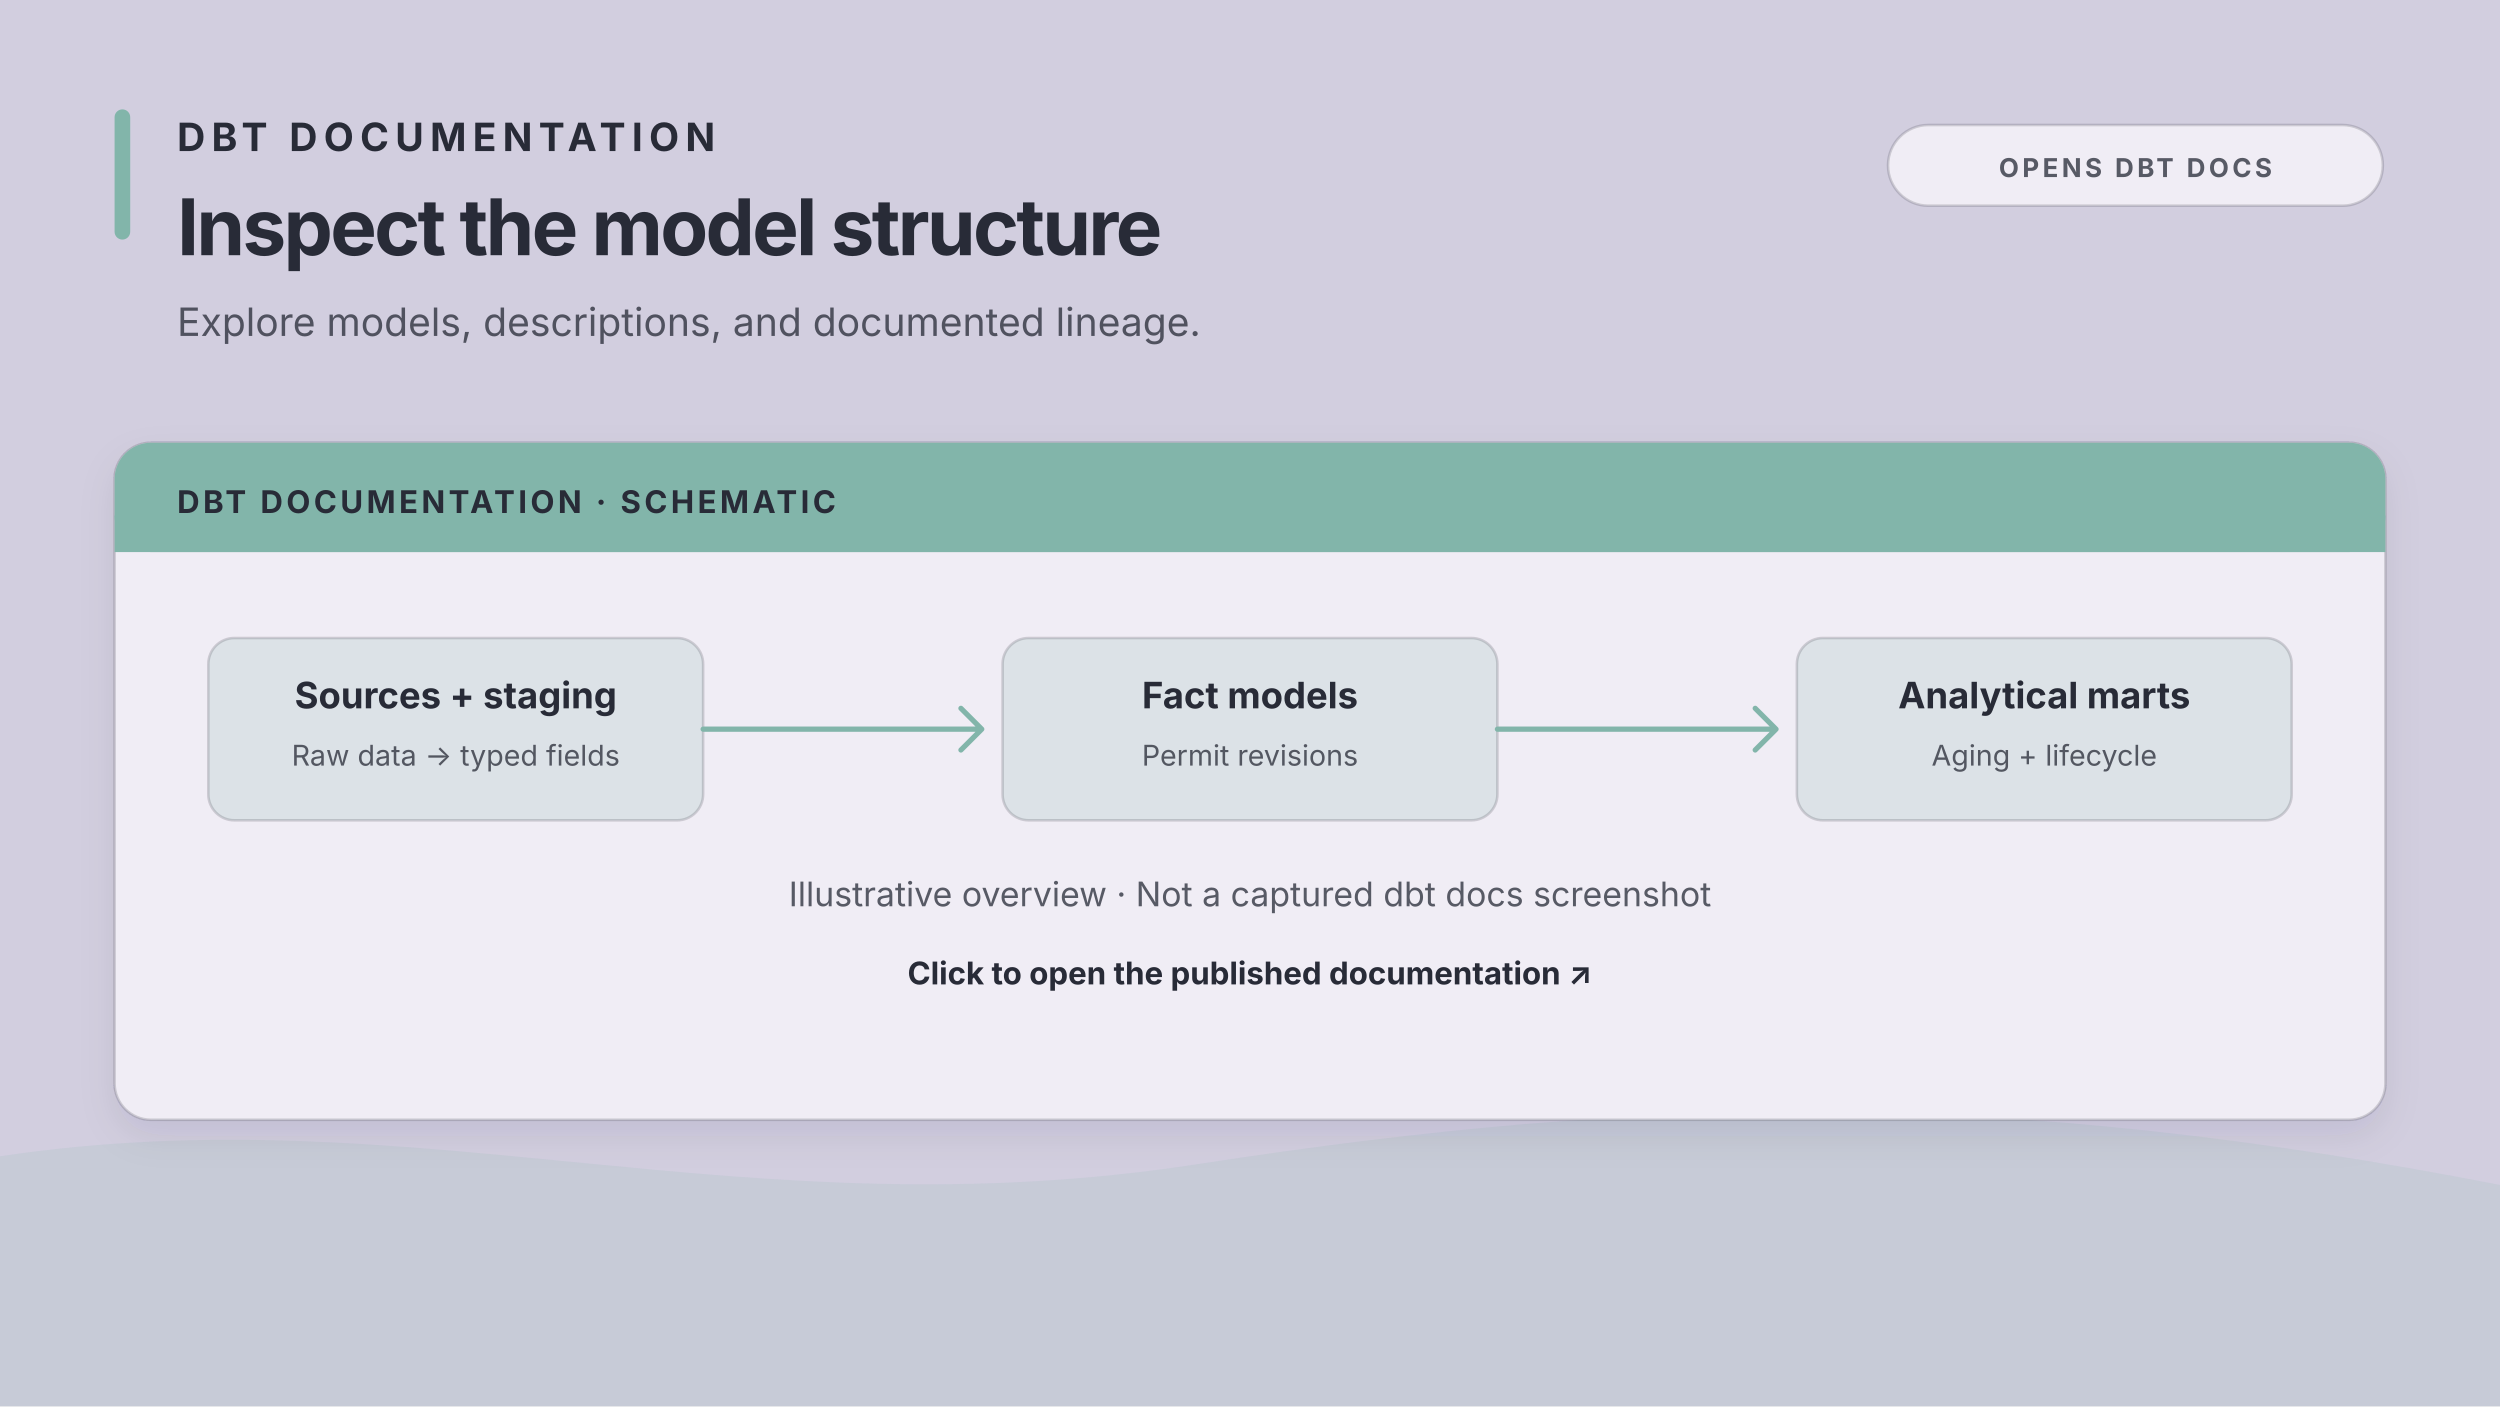
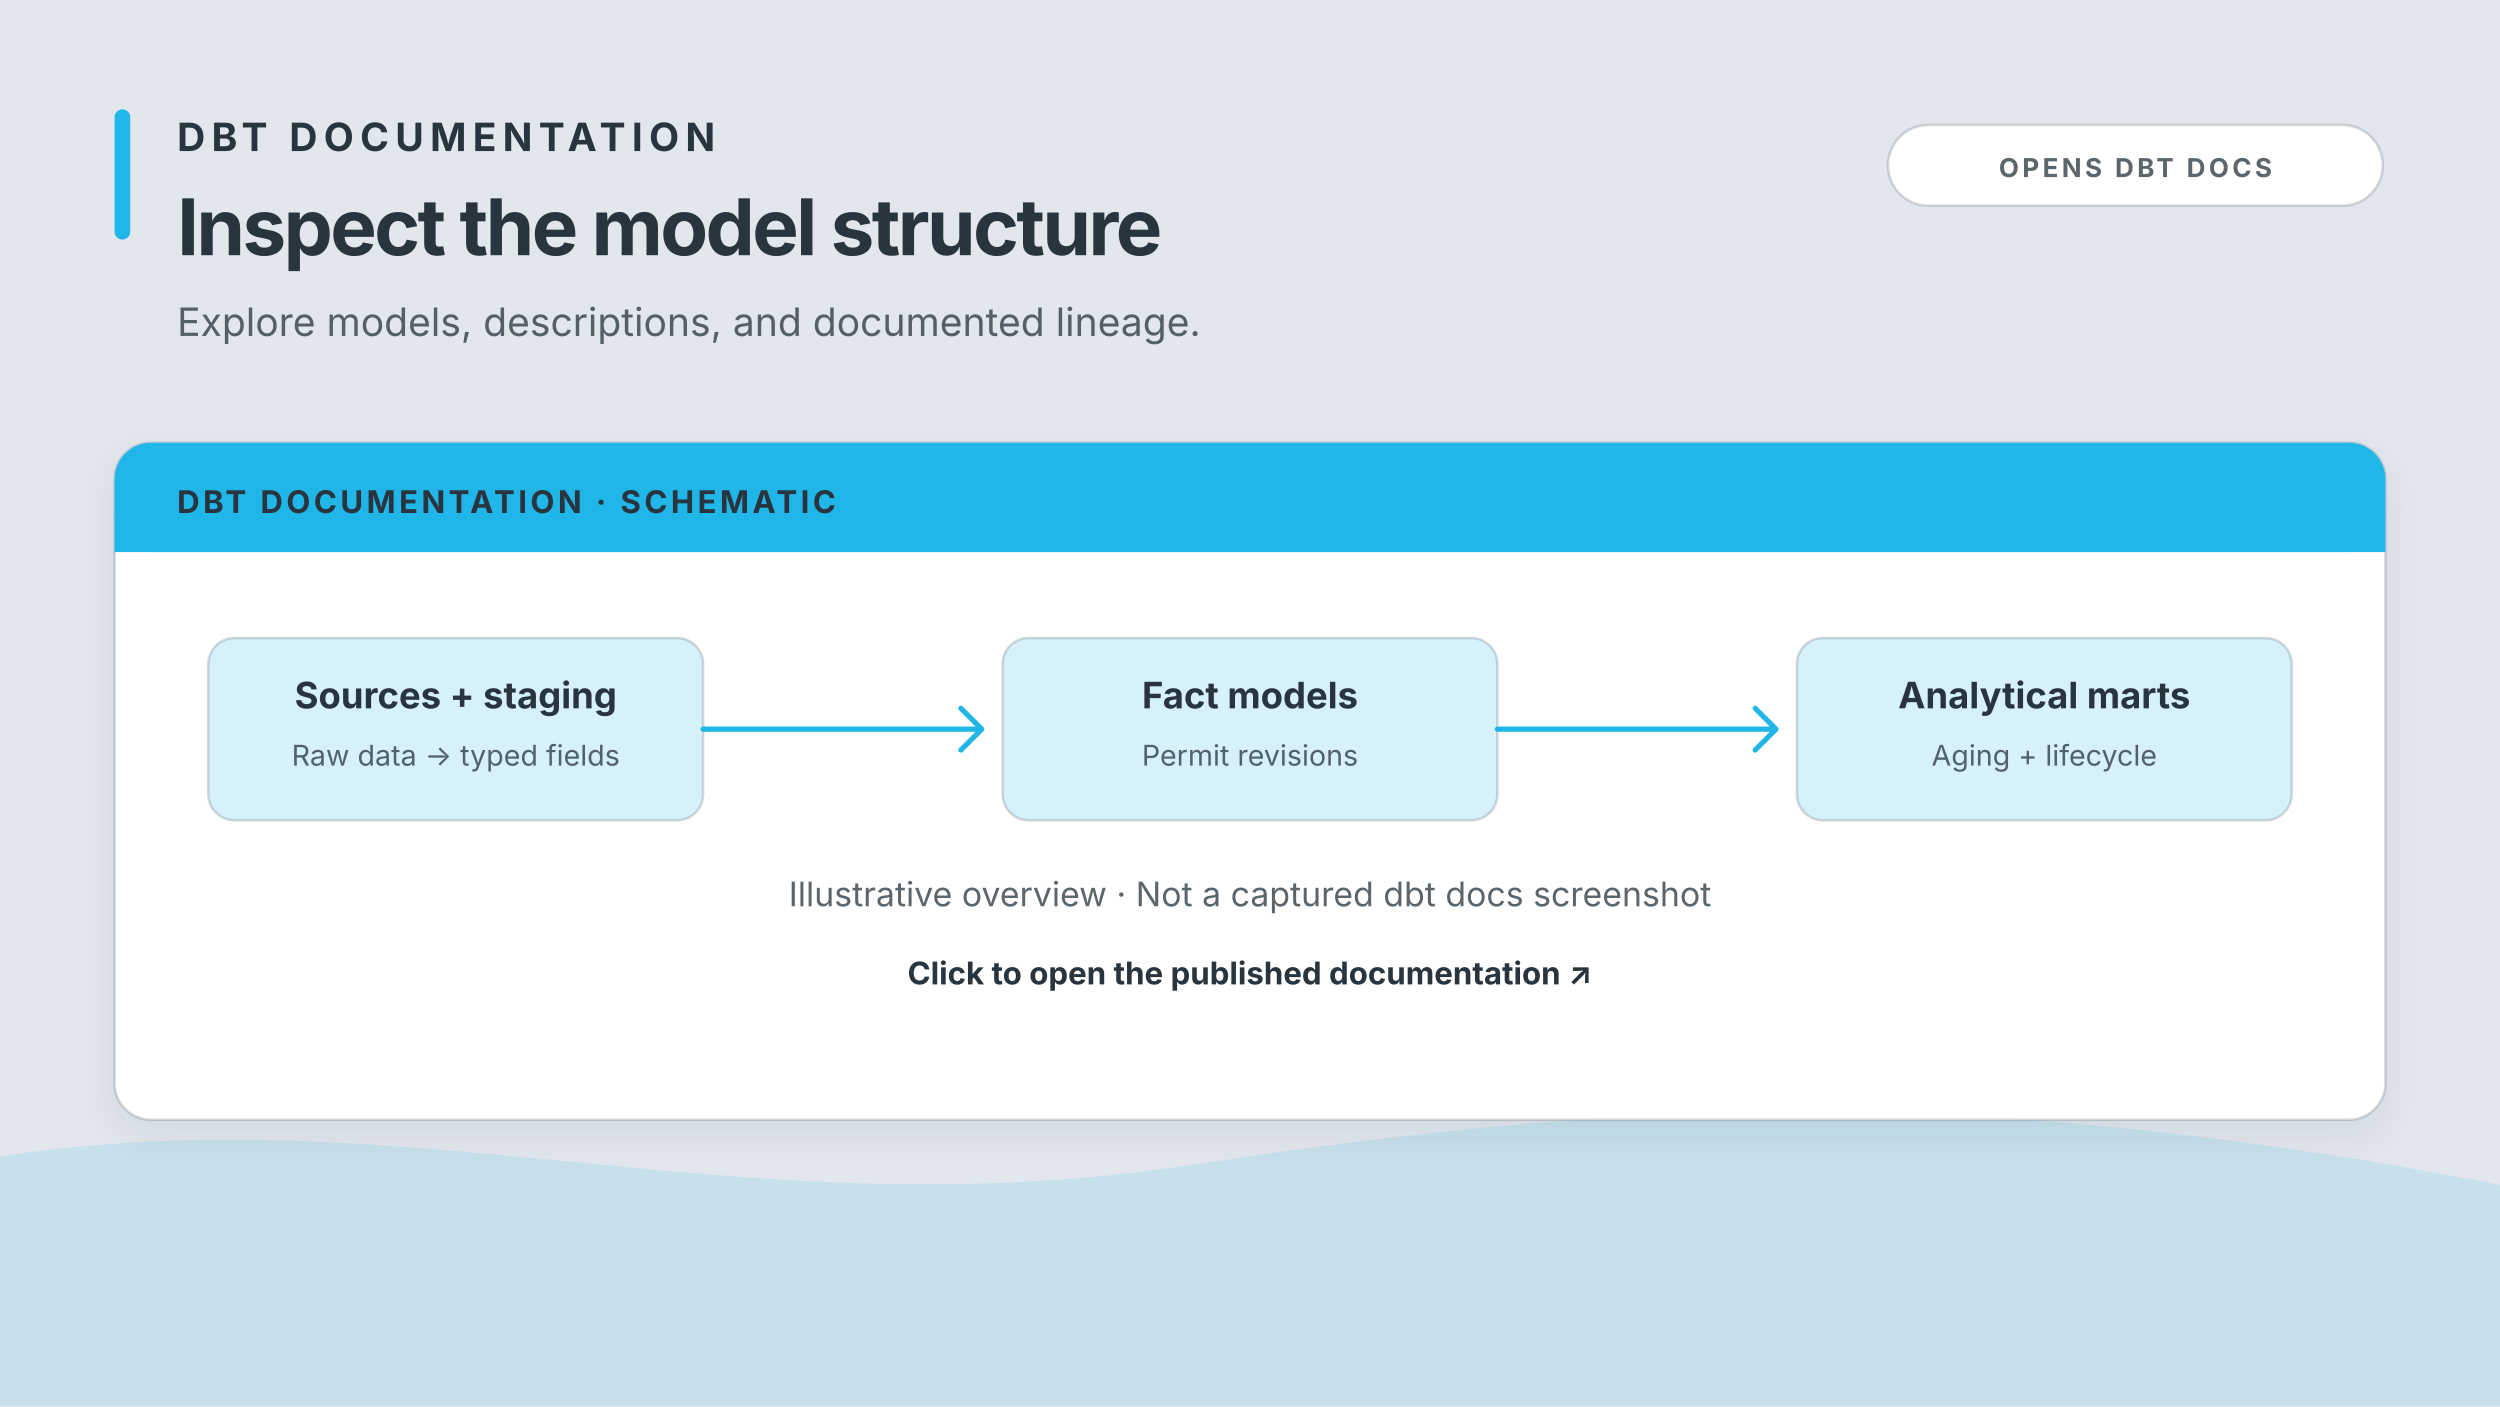
<svg xmlns="http://www.w3.org/2000/svg" width="960" height="540" viewBox="0 0 960 540" role="img">
  <defs>
    <linearGradient id="bg" x1="0" y1="0" x2="1" y2="1">
-       <stop offset="0%" stop-color="#D2CEDF" />
-       <stop offset="100%" stop-color="#D2CEDF" />
+       <stop offset="0%" stop-color="#E2E7ED" />
+       <stop offset="100%" stop-color="#E2E7ED" />
    </linearGradient>
    <filter id="shadow" x="-15%" y="-20%" width="130%" height="145%">
-       <feDropShadow dx="0" dy="6" stdDeviation="7" flood-color="#282B37" flood-opacity="0.08" />
+       <feDropShadow dx="0" dy="6" stdDeviation="7" flood-color="#28343E" flood-opacity="0.08" />
    </filter>
  </defs>
  <rect width="960" height="540" rx="0" fill="url(#bg)" />
-   <path d="M0 444 C160 420 285 474 460 447 S770 418 960 455 L960 540 L0 540 Z" fill="#82B5AA" opacity="0.14" />
-   <rect x="44" y="42" width="6" height="50" rx="3" fill="#82B5AA" />
-   <text x="68" y="58" font-family="Inter, Arial, sans-serif" font-size="15" letter-spacing="2.4" font-weight="700" fill="#282B37">DBT DOCUMENTATION</text>
-   <text x="68" y="98" font-family="Inter, Arial, sans-serif" font-size="30" font-weight="700" letter-spacing="-1" fill="#282B37">Inspect the model structure</text>
-   <text x="68" y="129" font-family="Inter, Arial, sans-serif" font-size="15" fill="#282B37" opacity="0.76">Explore models, descriptions, and documented lineage.</text>
-   <rect x="725" y="48" width="190" height="31" rx="15.5" fill="#F0EDF5" stroke="#282B37" stroke-opacity="0.18" />
-   <text x="820" y="68" text-anchor="middle" font-family="Inter, Arial, sans-serif" font-size="10" letter-spacing="1.3" font-weight="700" fill="#282B37" opacity="0.76">OPENS DBT DOCS</text>
+   <path d="M0 444 C160 420 285 474 460 447 S770 418 960 455 L960 540 L0 540 Z" fill="#21B6E8" opacity="0.14" />
+   <rect x="44" y="42" width="6" height="50" rx="3" fill="#21B6E8" />
+   <text x="68" y="58" font-family="Inter, Arial, sans-serif" font-size="15" letter-spacing="2.4" font-weight="700" fill="#28343E">DBT DOCUMENTATION</text>
+   <text x="68" y="98" font-family="Inter, Arial, sans-serif" font-size="30" font-weight="700" letter-spacing="-1" fill="#28343E">Inspect the model structure</text>
+   <text x="68" y="129" font-family="Inter, Arial, sans-serif" font-size="15" fill="#28343E" opacity="0.76">Explore models, descriptions, and documented lineage.</text>
+   <rect x="725" y="48" width="190" height="31" rx="15.5" fill="#FFFFFF" stroke="#28343E" stroke-opacity="0.18" />
+   <text x="820" y="68" text-anchor="middle" font-family="Inter, Arial, sans-serif" font-size="10" letter-spacing="1.3" font-weight="700" fill="#28343E" opacity="0.76">OPENS DBT DOCS</text>
  <g>
-     <rect x="44" y="170" width="872" height="260" rx="14" fill="#F0EDF5" stroke="#282B37" stroke-opacity="0.18" filter="url(#shadow)" />
-     <rect x="44" y="170" width="872" height="42" rx="14" fill="#82B5AA" />
-     <rect x="44" y="198" width="872" height="14" fill="#82B5AA" />
-     <text x="68" y="197" font-family="Inter, Arial, sans-serif" font-size="12" letter-spacing="1.3" font-weight="700" fill="#282B37" class="accent-ink">DBT DOCUMENTATION · SCHEMATIC</text>
-     <rect x="80" y="245" width="190" height="70" rx="10" fill="#82B5AA" fill-opacity="0.18" stroke="#282B37" stroke-opacity="0.18" />
-     <text x="175" y="272" text-anchor="middle" font-family="Inter, Arial, sans-serif" font-size="14" font-weight="700" fill="#282B37">Sources + staging</text>
-     <text x="175" y="294" text-anchor="middle" font-family="Inter, Arial, sans-serif" font-size="11" fill="#282B37" opacity="0.76">Raw data → typed fields</text>
-     <rect x="385" y="245" width="190" height="70" rx="10" fill="#82B5AA" fill-opacity="0.18" stroke="#282B37" stroke-opacity="0.18" />
-     <text x="480" y="272" text-anchor="middle" font-family="Inter, Arial, sans-serif" font-size="14" font-weight="700" fill="#282B37">Fact models</text>
-     <text x="480" y="294" text-anchor="middle" font-family="Inter, Arial, sans-serif" font-size="11" fill="#282B37" opacity="0.76">Permit revisions</text>
-     <rect x="690" y="245" width="190" height="70" rx="10" fill="#82B5AA" fill-opacity="0.18" stroke="#282B37" stroke-opacity="0.18" />
-     <text x="785" y="272" text-anchor="middle" font-family="Inter, Arial, sans-serif" font-size="14" font-weight="700" fill="#282B37">Analytical marts</text>
-     <text x="785" y="294" text-anchor="middle" font-family="Inter, Arial, sans-serif" font-size="11" fill="#282B37" opacity="0.76">Aging + lifecycle</text>
-     <path d="M270 280 H377 M369 272 L377 280 L369 288" fill="none" stroke="#82B5AA" stroke-width="2" stroke-linecap="round" stroke-linejoin="round" />
-     <path d="M575 280 H682 M674 272 L682 280 L674 288" fill="none" stroke="#82B5AA" stroke-width="2" stroke-linecap="round" stroke-linejoin="round" />
-     <text x="480" y="348" text-anchor="middle" font-family="Inter, Arial, sans-serif" font-size="13" fill="#282B37" opacity="0.76">Illustrative overview · Not a captured dbt docs screenshot</text>
-     <text x="480" y="378" text-anchor="middle" font-family="Inter, Arial, sans-serif" font-size="12" font-weight="700" fill="#282B37">Click to open the published documentation ↗</text>
+     <rect x="44" y="170" width="872" height="260" rx="14" fill="#FFFFFF" stroke="#28343E" stroke-opacity="0.18" filter="url(#shadow)" />
+     <rect x="44" y="170" width="872" height="42" rx="14" fill="#21B6E8" />
+     <rect x="44" y="198" width="872" height="14" fill="#21B6E8" />
+     <text x="68" y="197" font-family="Inter, Arial, sans-serif" font-size="12" letter-spacing="1.3" font-weight="700" fill="#28343E" class="accent-ink">DBT DOCUMENTATION · SCHEMATIC</text>
+     <rect x="80" y="245" width="190" height="70" rx="10" fill="#21B6E8" fill-opacity="0.18" stroke="#28343E" stroke-opacity="0.18" />
+     <text x="175" y="272" text-anchor="middle" font-family="Inter, Arial, sans-serif" font-size="14" font-weight="700" fill="#28343E">Sources + staging</text>
+     <text x="175" y="294" text-anchor="middle" font-family="Inter, Arial, sans-serif" font-size="11" fill="#28343E" opacity="0.76">Raw data → typed fields</text>
+     <rect x="385" y="245" width="190" height="70" rx="10" fill="#21B6E8" fill-opacity="0.18" stroke="#28343E" stroke-opacity="0.18" />
+     <text x="480" y="272" text-anchor="middle" font-family="Inter, Arial, sans-serif" font-size="14" font-weight="700" fill="#28343E">Fact models</text>
+     <text x="480" y="294" text-anchor="middle" font-family="Inter, Arial, sans-serif" font-size="11" fill="#28343E" opacity="0.76">Permit revisions</text>
+     <rect x="690" y="245" width="190" height="70" rx="10" fill="#21B6E8" fill-opacity="0.18" stroke="#28343E" stroke-opacity="0.18" />
+     <text x="785" y="272" text-anchor="middle" font-family="Inter, Arial, sans-serif" font-size="14" font-weight="700" fill="#28343E">Analytical marts</text>
+     <text x="785" y="294" text-anchor="middle" font-family="Inter, Arial, sans-serif" font-size="11" fill="#28343E" opacity="0.76">Aging + lifecycle</text>
+     <path d="M270 280 H377 M369 272 L377 280 L369 288" fill="none" stroke="#21B6E8" stroke-width="2" stroke-linecap="round" stroke-linejoin="round" />
+     <path d="M575 280 H682 M674 272 L682 280 L674 288" fill="none" stroke="#21B6E8" stroke-width="2" stroke-linecap="round" stroke-linejoin="round" />
+     <text x="480" y="348" text-anchor="middle" font-family="Inter, Arial, sans-serif" font-size="13" fill="#28343E" opacity="0.76">Illustrative overview · Not a captured dbt docs screenshot</text>
+     <text x="480" y="378" text-anchor="middle" font-family="Inter, Arial, sans-serif" font-size="12" font-weight="700" fill="#28343E">Click to open the published documentation ↗</text>
  </g>
</svg>
